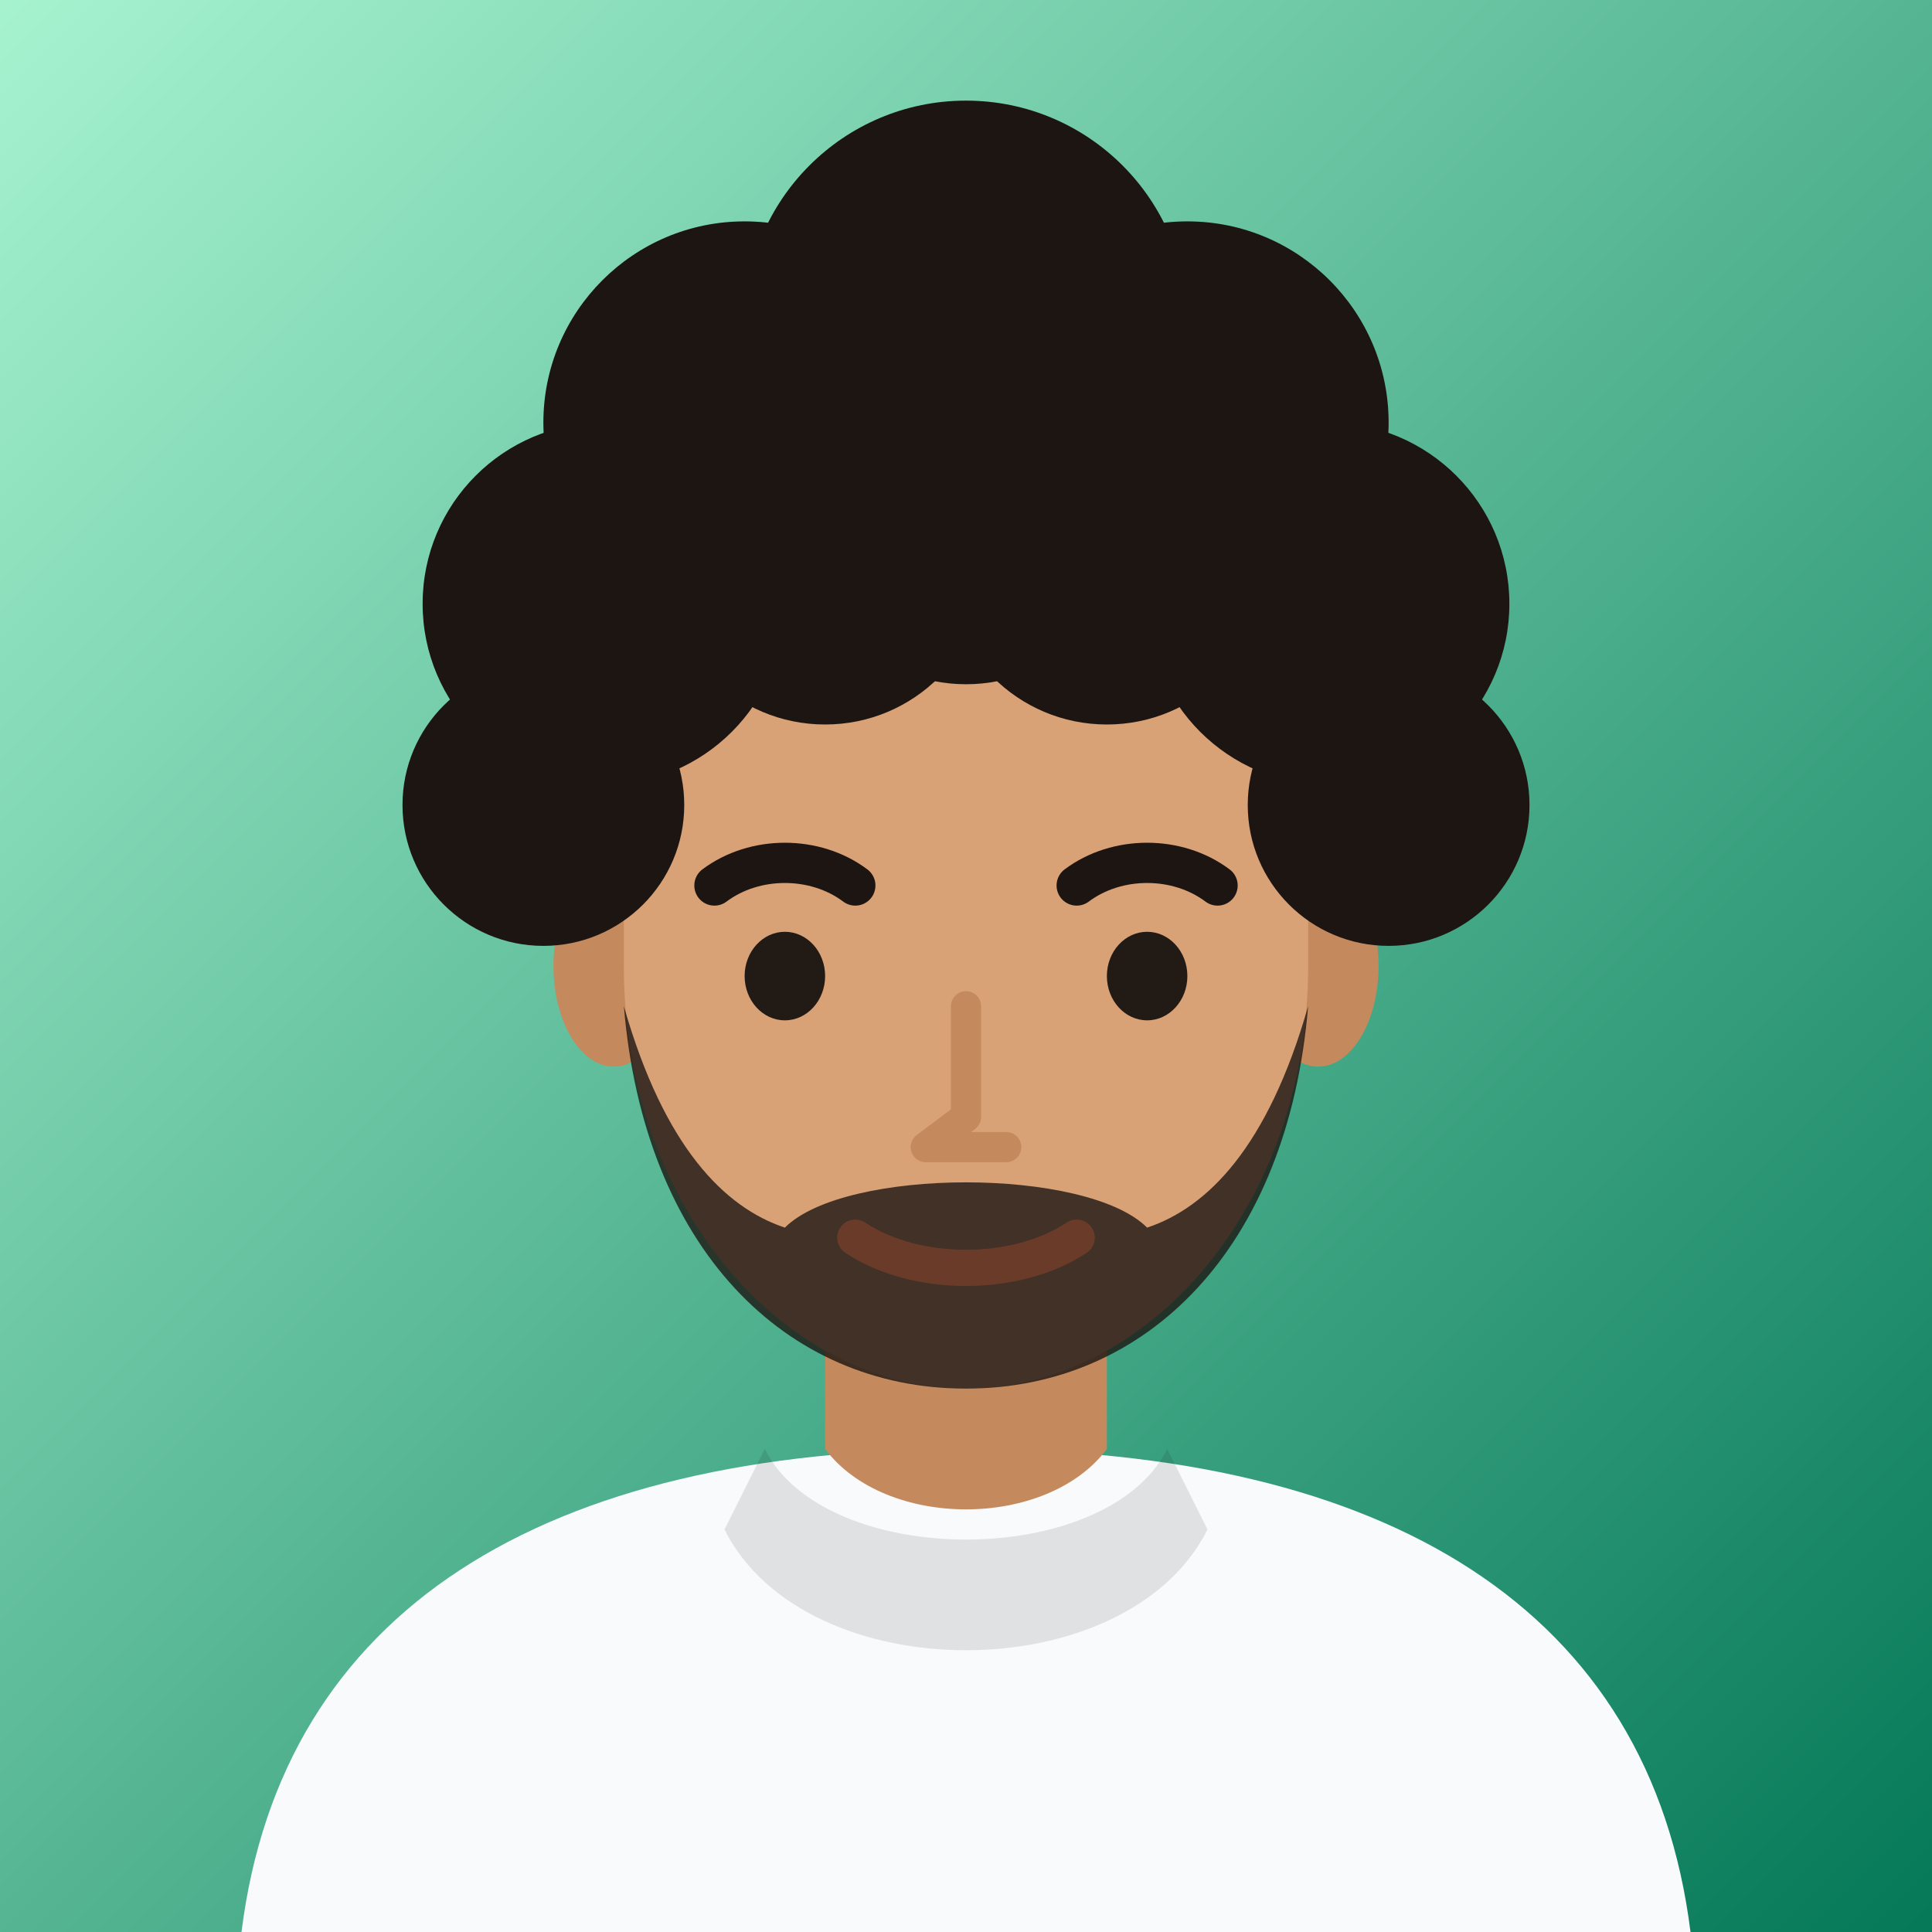
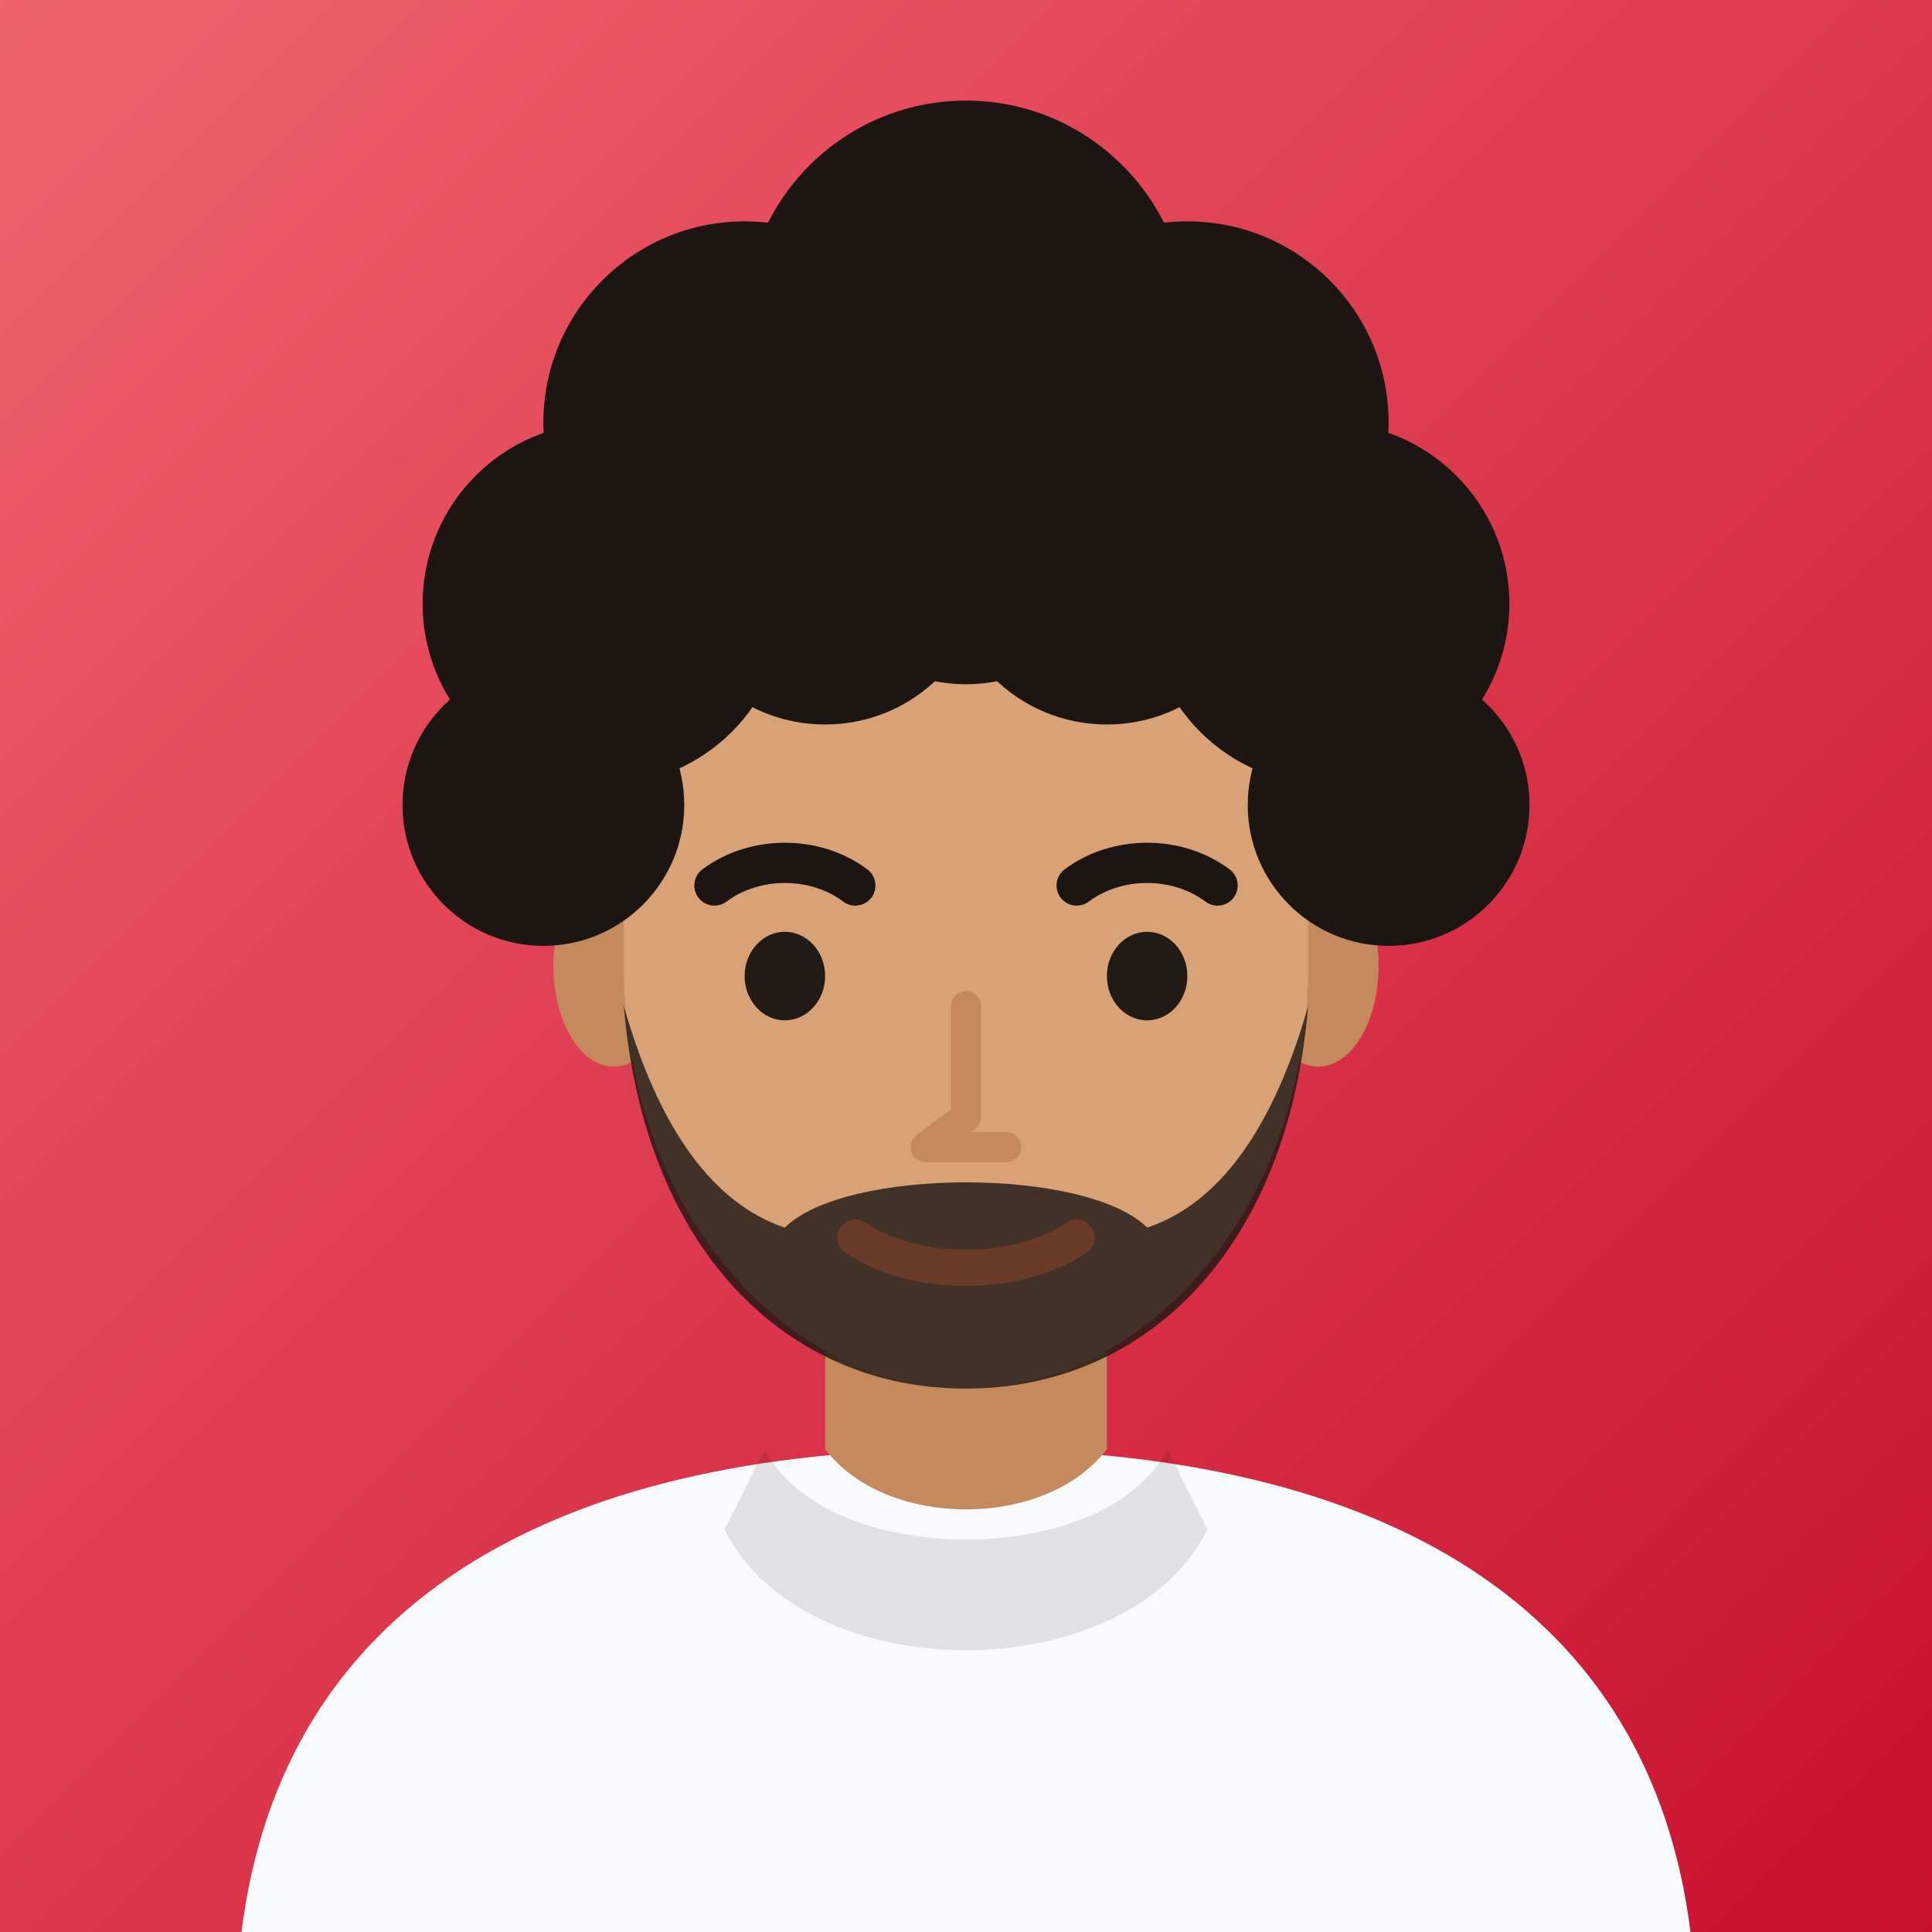
<svg xmlns="http://www.w3.org/2000/svg" viewBox="0 0 96 96" role="img" aria-label="Arabic Male voice portrait">
  <defs>
    <linearGradient id="bg" x1="0" y1="0" x2="1" y2="1">
-       <stop offset="0" stop-color="#a7f3d0" />
-       <stop offset="1" stop-color="#047857" />
+       <stop offset="0" stop-color="#f0626e" />
+       <stop offset="1" stop-color="#c8102e" />
    </linearGradient>
  </defs>
  <rect width="96" height="96" fill="url(#bg)" />
  <path d="M12 96c2-16 15-24 36-24s34 8 36 24z" fill="#f8fafc" />
  <path d="M38 72c3 6 17 6 20 0l2 4c-4 8-20 8-24 0z" fill="#000" opacity=".1" />
  <path d="M41 58h14v14c-3 4-11 4-14 0z" fill="#c48a5e" />
  <ellipse cx="30.5" cy="48" rx="3" ry="5" fill="#c48a5e" />
  <ellipse cx="65.5" cy="48" rx="3" ry="5" fill="#c48a5e" />
  <path d="M31 42c0-12 7-19 17-19s17 7 17 19v6c0 12-8 21-17 21s-17-9-17-21z" fill="#d9a276" />
  <path d="M31 50c1 12 8 19 17 19s16-7 17-19c-2 7-5 10-8 11-3-3-15-3-18 0-3-1-6-4-8-11z" fill="#1c1512" opacity=".8" />
  <circle cx="30" cy="30" r="9" fill="#1c1512" />
  <circle cx="37" cy="21" r="10" fill="#1c1512" />
  <circle cx="48" cy="16" r="11" fill="#1c1512" />
  <circle cx="59" cy="21" r="10" fill="#1c1512" />
  <circle cx="66" cy="30" r="9" fill="#1c1512" />
  <circle cx="27" cy="40" r="7" fill="#1c1512" />
  <circle cx="69" cy="40" r="7" fill="#1c1512" />
  <circle cx="41" cy="28" r="8" fill="#1c1512" />
  <circle cx="55" cy="28" r="8" fill="#1c1512" />
  <circle cx="48" cy="26" r="8" fill="#1c1512" />
  <path d="M35.5 44c2-1.5 5-1.5 7 0M53.5 44c2-1.5 5-1.5 7 0" fill="none" stroke="#1c1512" stroke-width="2" stroke-linecap="round" />
  <ellipse cx="39" cy="48.5" rx="2" ry="2.2" fill="#221a15" />
  <ellipse cx="57" cy="48.5" rx="2" ry="2.2" fill="#221a15" />
  <path d="M48 50v5.500l-2 1.500h4" fill="none" stroke="#c48a5e" stroke-width="1.5" stroke-linecap="round" stroke-linejoin="round" />
  <path d="M42.5 61.5c3 2 8 2 11 0" fill="none" stroke="#6b3b2a" stroke-width="1.8" stroke-linecap="round" />
</svg>
